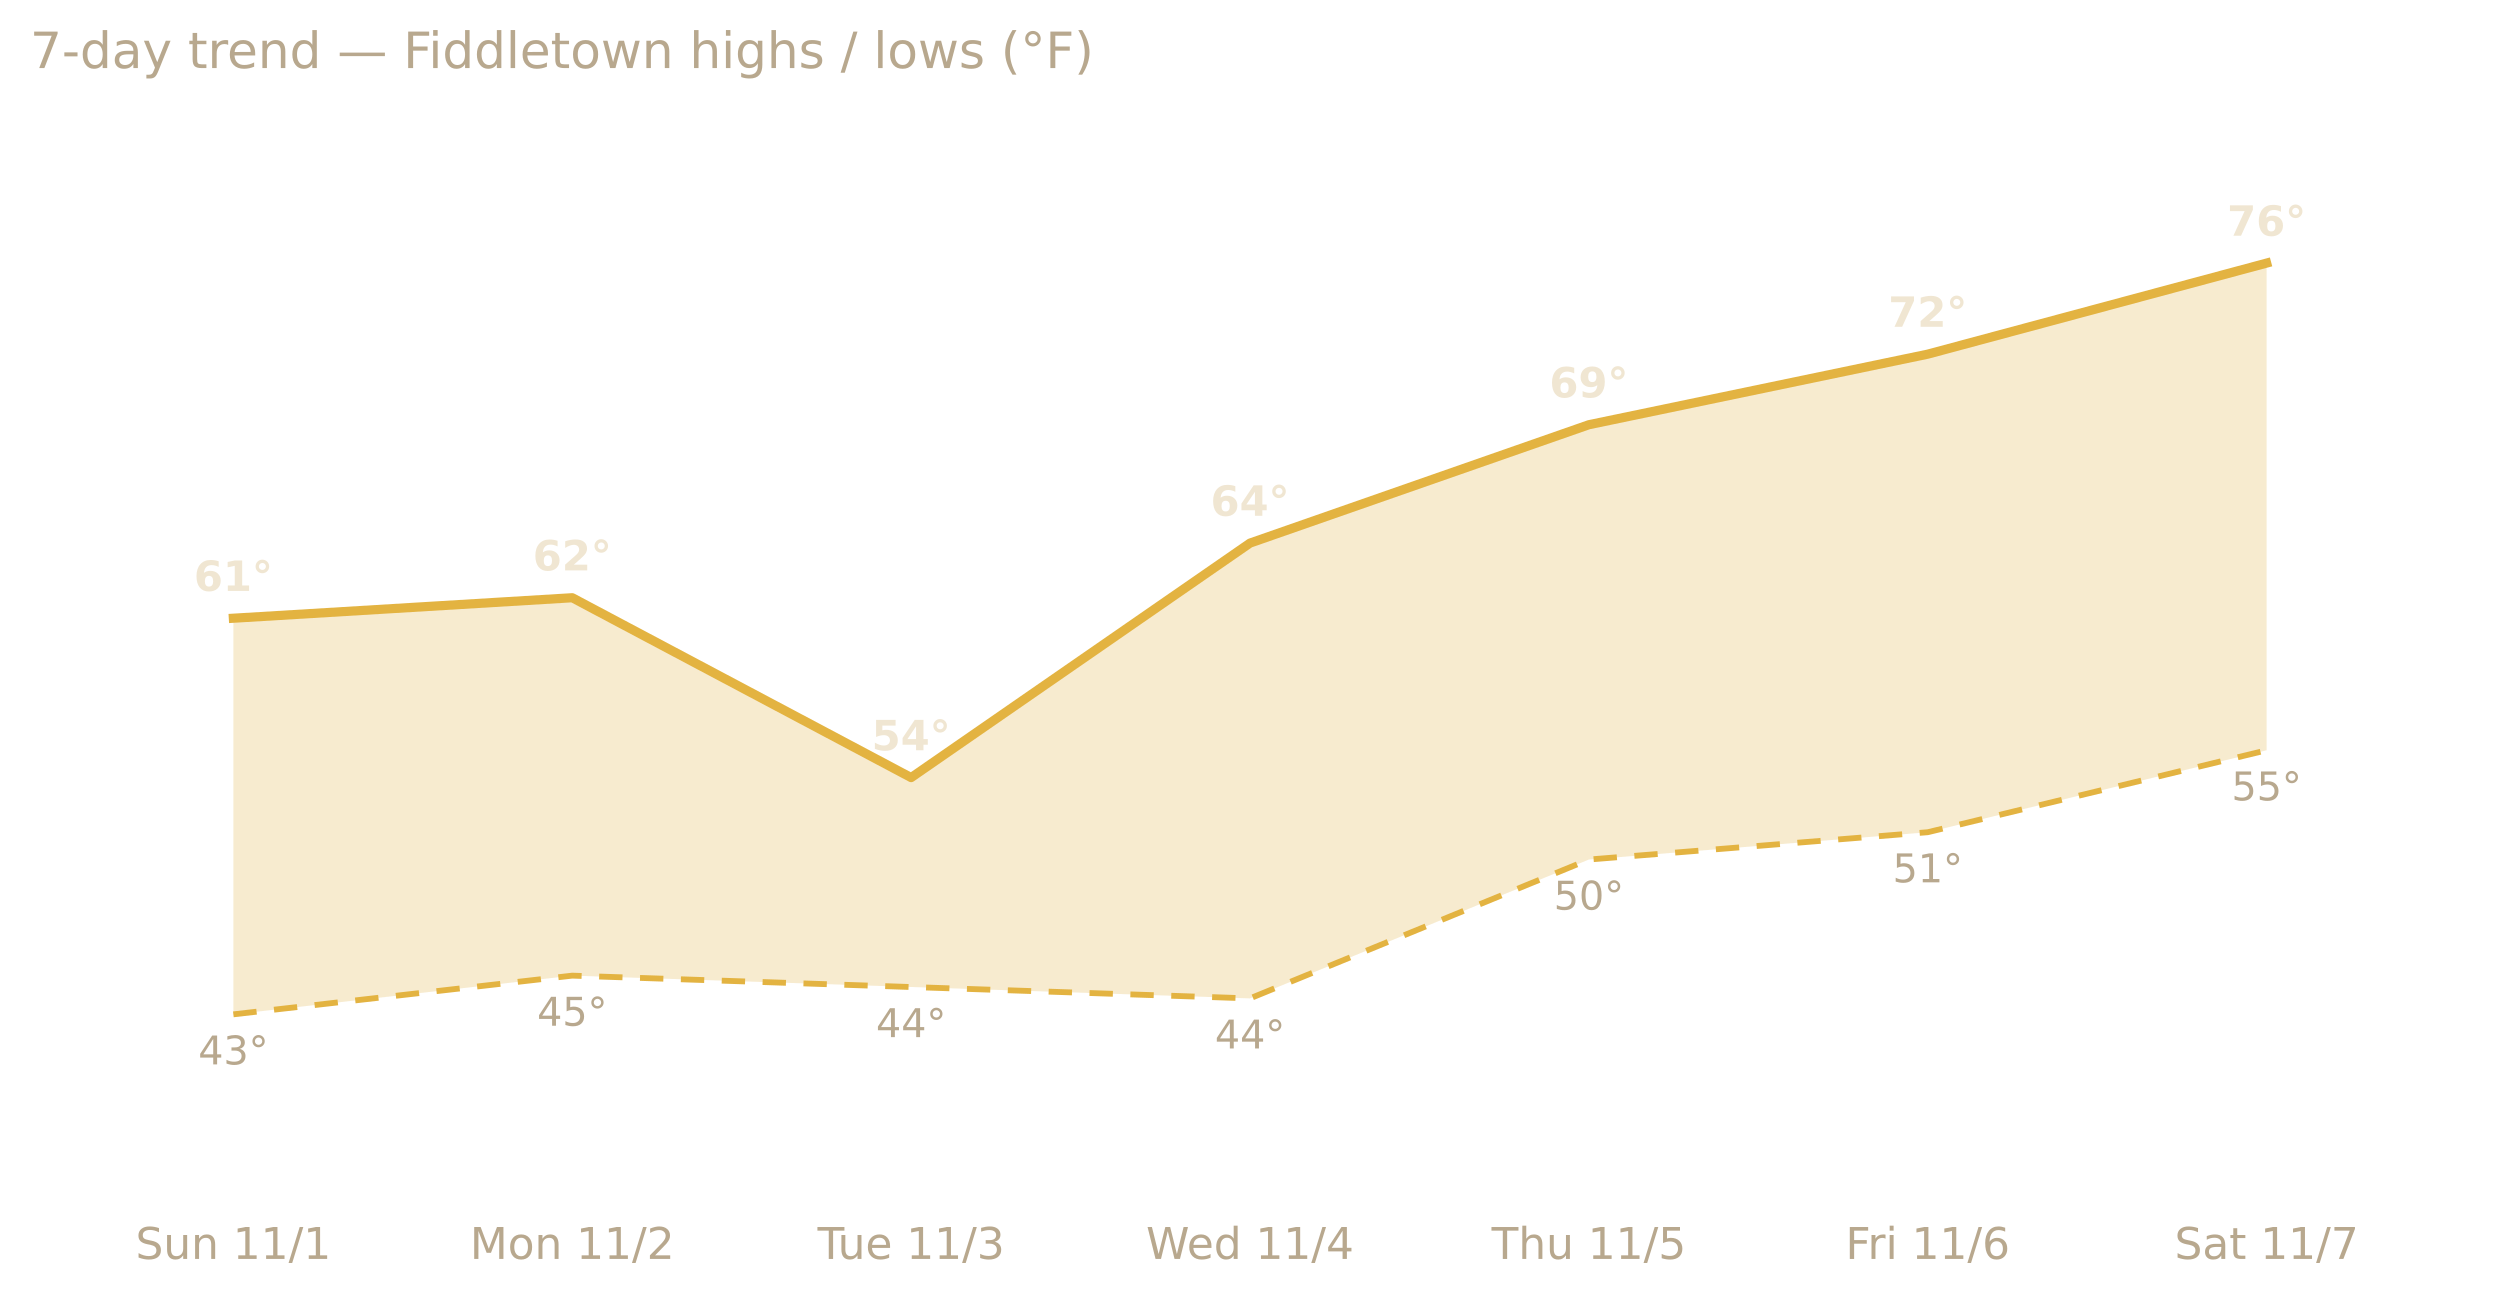
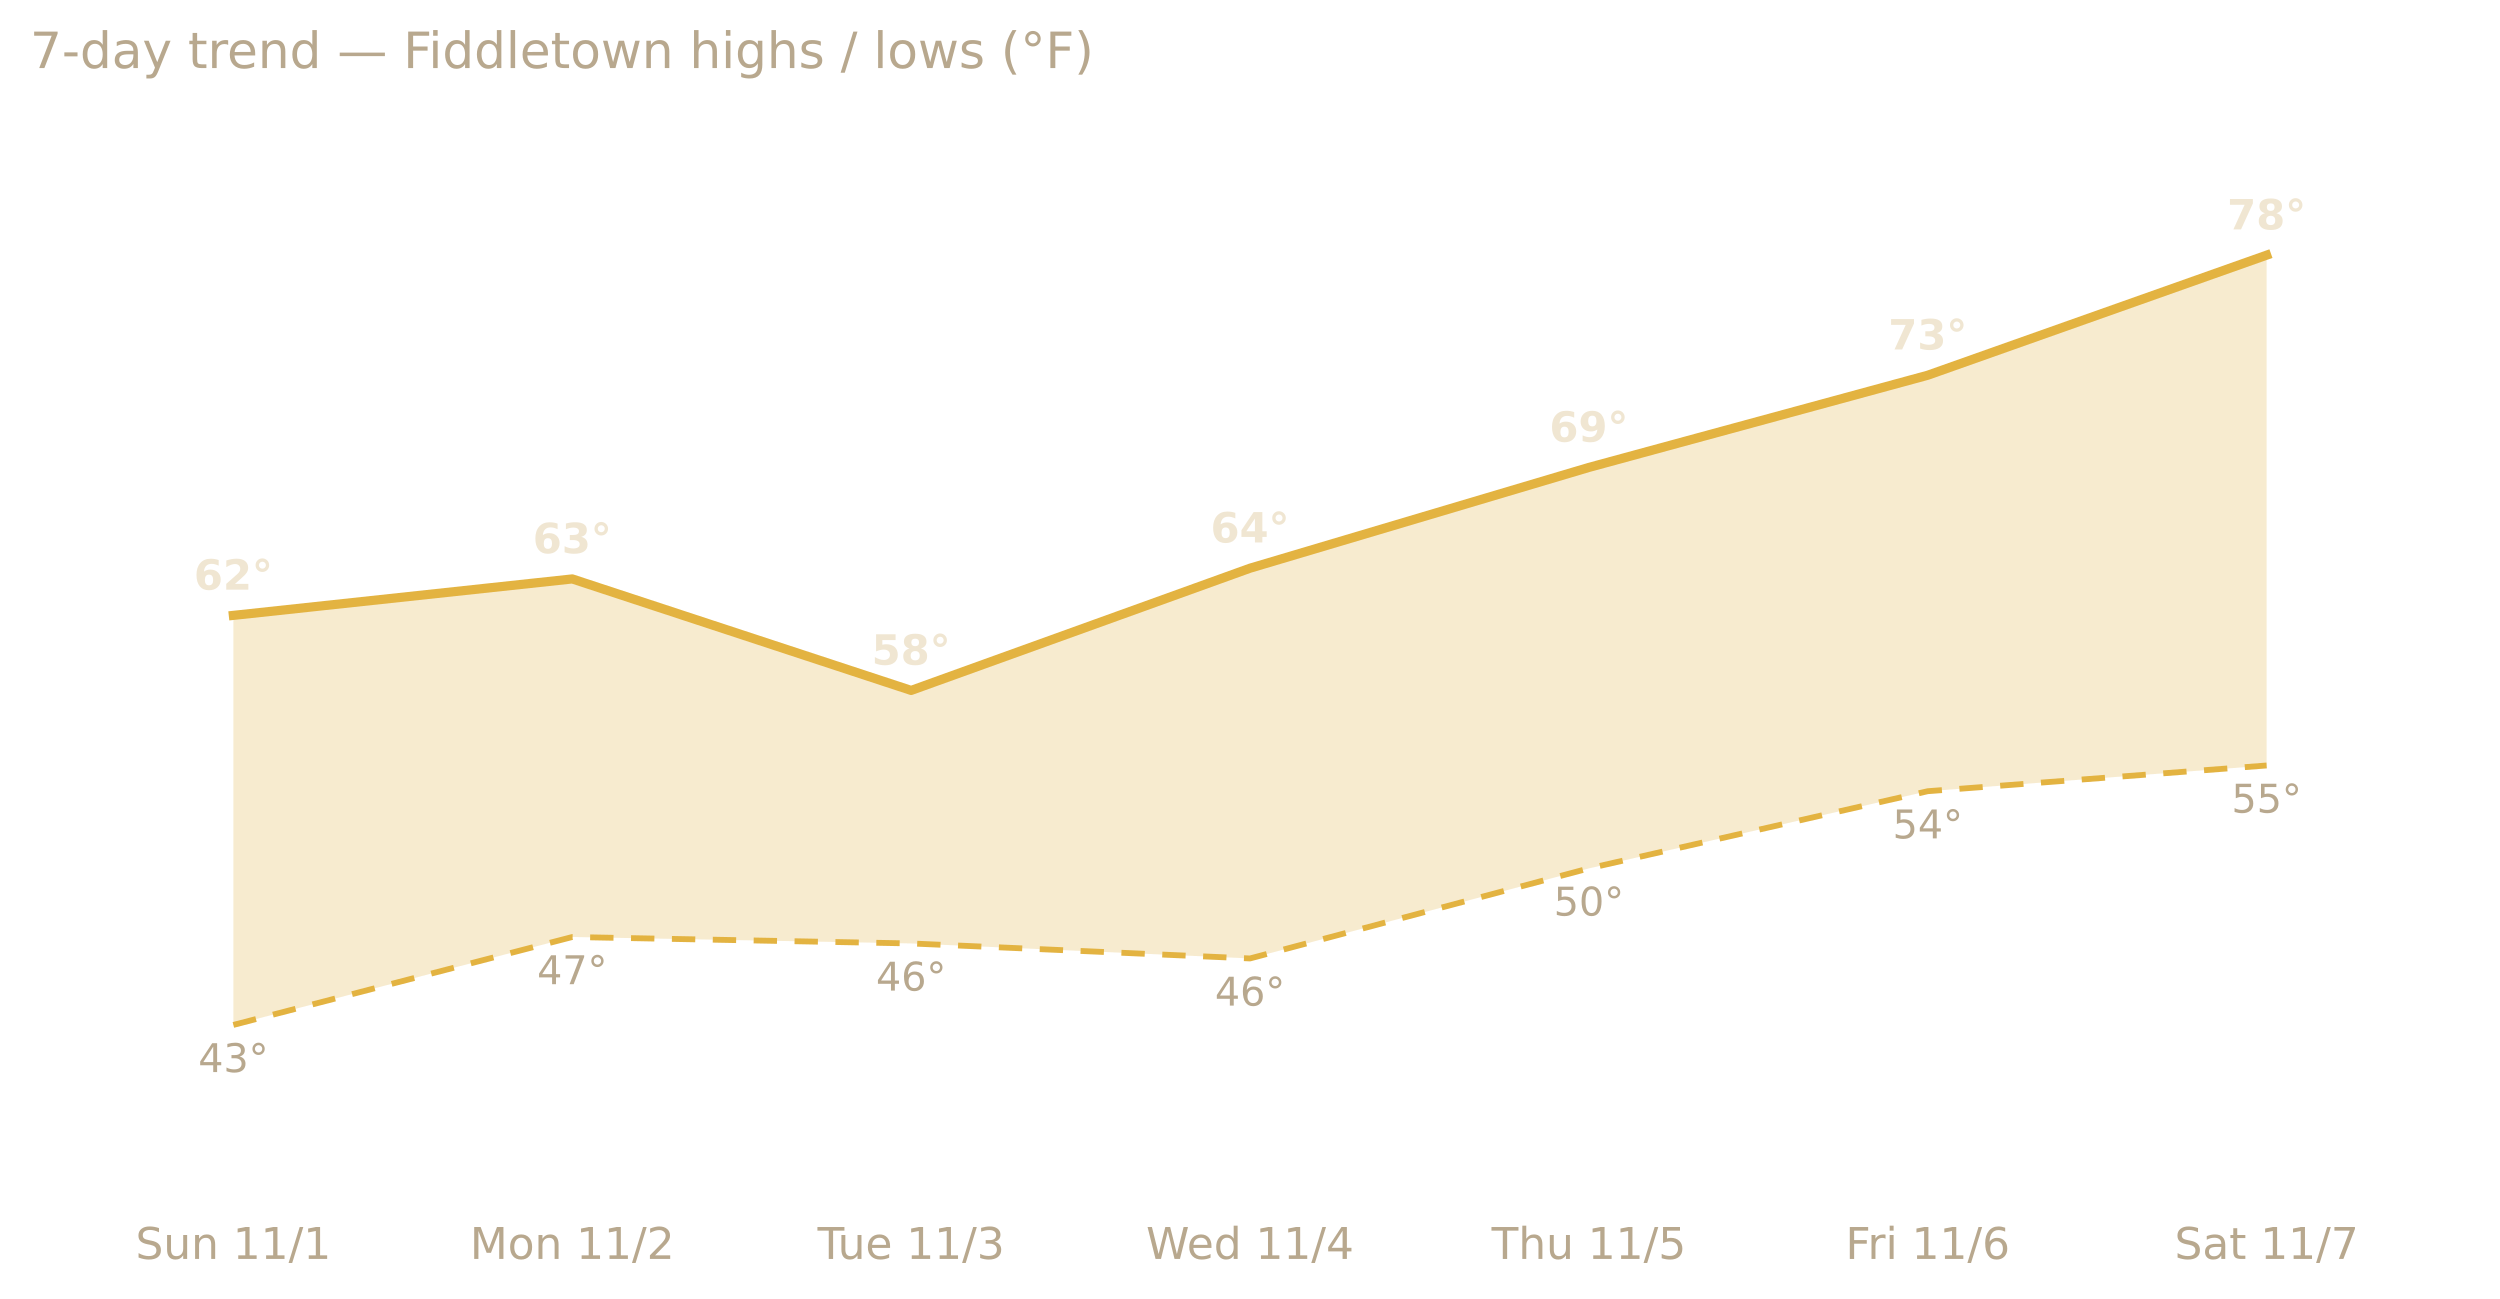
<svg xmlns="http://www.w3.org/2000/svg" xmlns:xlink="http://www.w3.org/1999/xlink" width="599.2pt" height="311.13pt" viewBox="0 0 599.2 311.13" version="1.1">
  <defs>
    <style type="text/css">*{stroke-linejoin: round; stroke-linecap: butt}</style>
  </defs>
  <g id="figure_1">
    <g id="patch_1">
      <path d="M 0 311.13  L 599.2 311.13  L 599.2 0  L 0 0  L 0 311.13  z " style="fill: none; opacity: 0" />
    </g>
    <g id="axes_1">
      <g id="patch_2">
        <path d="M 7.2 286.768  L 592 286.768  L 592 30.318  L 7.2 30.318  L 7.2 286.768  z " style="fill: none" />
      </g>
      <g id="matplotlib.axis_1">
        <g id="xtick_1">
          <g id="text_1">
            <g style="fill: #b8a88e" transform="translate(32.48798 301.7465) scale(0.105 -0.105)">
              <defs>
                <path id="DejaVuSans-53" d="M 3425 4513  L 3425 3897  Q 3066 4069 2747 4153  Q 2428 4238 2131 4238  Q 1616 4238 1336 4038  Q 1056 3838 1056 3469  Q 1056 3159 1242 3001  Q 1428 2844 1947 2747  L 2328 2669  Q 3034 2534 3370 2195  Q 3706 1856 3706 1288  Q 3706 609 3251 259  Q 2797 -91 1919 -91  Q 1588 -91 1214 -16  Q 841 59 441 206  L 441 856  Q 825 641 1194 531  Q 1563 422 1919 422  Q 2459 422 2753 634  Q 3047 847 3047 1241  Q 3047 1584 2836 1778  Q 2625 1972 2144 2069  L 1759 2144  Q 1053 2284 737 2584  Q 422 2884 422 3419  Q 422 4038 858 4394  Q 1294 4750 2059 4750  Q 2388 4750 2728 4690  Q 3069 4631 3425 4513  z " transform="scale(0.015625)" />
                <path id="DejaVuSans-75" d="M 544 1381  L 544 3500  L 1119 3500  L 1119 1403  Q 1119 906 1312 657  Q 1506 409 1894 409  Q 2359 409 2629 706  Q 2900 1003 2900 1516  L 2900 3500  L 3475 3500  L 3475 0  L 2900 0  L 2900 538  Q 2691 219 2414 64  Q 2138 -91 1772 -91  Q 1169 -91 856 284  Q 544 659 544 1381  z M 1991 3584  L 1991 3584  z " transform="scale(0.015625)" />
                <path id="DejaVuSans-6e" d="M 3513 2113  L 3513 0  L 2938 0  L 2938 2094  Q 2938 2591 2744 2837  Q 2550 3084 2163 3084  Q 1697 3084 1428 2787  Q 1159 2491 1159 1978  L 1159 0  L 581 0  L 581 3500  L 1159 3500  L 1159 2956  Q 1366 3272 1645 3428  Q 1925 3584 2291 3584  Q 2894 3584 3203 3211  Q 3513 2838 3513 2113  z " transform="scale(0.015625)" />
                <path id="DejaVuSans-20" transform="scale(0.015625)" />
                <path id="DejaVuSans-31" d="M 794 531  L 1825 531  L 1825 4091  L 703 3866  L 703 4441  L 1819 4666  L 2450 4666  L 2450 531  L 3481 531  L 3481 0  L 794 0  L 794 531  z " transform="scale(0.015625)" />
                <path id="DejaVuSans-2f" d="M 1625 4666  L 2156 4666  L 531 -594  L 0 -594  L 1625 4666  z " transform="scale(0.015625)" />
              </defs>
              <use xlink:href="#DejaVuSans-53" />
              <use xlink:href="#DejaVuSans-75" x="63.477" />
              <use xlink:href="#DejaVuSans-6e" x="126.855" />
              <use xlink:href="#DejaVuSans-20" x="190.234" />
              <use xlink:href="#DejaVuSans-31" x="222.021" />
              <use xlink:href="#DejaVuSans-31" x="285.645" />
              <use xlink:href="#DejaVuSans-2f" x="349.268" />
              <use xlink:href="#DejaVuSans-31" x="382.959" />
            </g>
          </g>
        </g>
        <g id="xtick_2">
          <g id="text_2">
            <g style="fill: #b8a88e" transform="translate(112.6282 301.7465) scale(0.105 -0.105)">
              <defs>
                <path id="DejaVuSans-4d" d="M 628 4666  L 1569 4666  L 2759 1491  L 3956 4666  L 4897 4666  L 4897 0  L 4281 0  L 4281 4097  L 3078 897  L 2444 897  L 1241 4097  L 1241 0  L 628 0  L 628 4666  z " transform="scale(0.015625)" />
                <path id="DejaVuSans-6f" d="M 1959 3097  Q 1497 3097 1228 2736  Q 959 2375 959 1747  Q 959 1119 1226 758  Q 1494 397 1959 397  Q 2419 397 2687 759  Q 2956 1122 2956 1747  Q 2956 2369 2687 2733  Q 2419 3097 1959 3097  z M 1959 3584  Q 2709 3584 3137 3096  Q 3566 2609 3566 1747  Q 3566 888 3137 398  Q 2709 -91 1959 -91  Q 1206 -91 779 398  Q 353 888 353 1747  Q 353 2609 779 3096  Q 1206 3584 1959 3584  z " transform="scale(0.015625)" />
                <path id="DejaVuSans-32" d="M 1228 531  L 3431 531  L 3431 0  L 469 0  L 469 531  Q 828 903 1448 1529  Q 2069 2156 2228 2338  Q 2531 2678 2651 2914  Q 2772 3150 2772 3378  Q 2772 3750 2511 3984  Q 2250 4219 1831 4219  Q 1534 4219 1204 4116  Q 875 4013 500 3803  L 500 4441  Q 881 4594 1212 4672  Q 1544 4750 1819 4750  Q 2544 4750 2975 4387  Q 3406 4025 3406 3419  Q 3406 3131 3298 2873  Q 3191 2616 2906 2266  Q 2828 2175 2409 1742  Q 1991 1309 1228 531  z " transform="scale(0.015625)" />
              </defs>
              <use xlink:href="#DejaVuSans-4d" />
              <use xlink:href="#DejaVuSans-6f" x="86.279" />
              <use xlink:href="#DejaVuSans-6e" x="147.461" />
              <use xlink:href="#DejaVuSans-20" x="210.84" />
              <use xlink:href="#DejaVuSans-31" x="242.627" />
              <use xlink:href="#DejaVuSans-31" x="306.25" />
              <use xlink:href="#DejaVuSans-2f" x="369.873" />
              <use xlink:href="#DejaVuSans-32" x="403.564" />
            </g>
          </g>
        </g>
        <g id="xtick_3">
          <g id="text_3">
            <g style="fill: #b8a88e" transform="translate(195.9496 301.7465) scale(0.105 -0.105)">
              <defs>
                <path id="DejaVuSans-54" d="M -19 4666  L 3928 4666  L 3928 4134  L 2272 4134  L 2272 0  L 1638 0  L 1638 4134  L -19 4134  L -19 4666  z " transform="scale(0.015625)" />
                <path id="DejaVuSans-65" d="M 3597 1894  L 3597 1613  L 953 1613  Q 991 1019 1311 708  Q 1631 397 2203 397  Q 2534 397 2845 478  Q 3156 559 3463 722  L 3463 178  Q 3153 47 2828 -22  Q 2503 -91 2169 -91  Q 1331 -91 842 396  Q 353 884 353 1716  Q 353 2575 817 3079  Q 1281 3584 2069 3584  Q 2775 3584 3186 3129  Q 3597 2675 3597 1894  z M 3022 2063  Q 3016 2534 2758 2815  Q 2500 3097 2075 3097  Q 1594 3097 1305 2825  Q 1016 2553 972 2059  L 3022 2063  z " transform="scale(0.015625)" />
                <path id="DejaVuSans-33" d="M 2597 2516  Q 3050 2419 3304 2112  Q 3559 1806 3559 1356  Q 3559 666 3084 287  Q 2609 -91 1734 -91  Q 1441 -91 1130 -33  Q 819 25 488 141  L 488 750  Q 750 597 1062 519  Q 1375 441 1716 441  Q 2309 441 2620 675  Q 2931 909 2931 1356  Q 2931 1769 2642 2001  Q 2353 2234 1838 2234  L 1294 2234  L 1294 2753  L 1863 2753  Q 2328 2753 2575 2939  Q 2822 3125 2822 3475  Q 2822 3834 2567 4026  Q 2313 4219 1838 4219  Q 1578 4219 1281 4162  Q 984 4106 628 3988  L 628 4550  Q 988 4650 1302 4700  Q 1616 4750 1894 4750  Q 2613 4750 3031 4423  Q 3450 4097 3450 3541  Q 3450 3153 3228 2886  Q 3006 2619 2597 2516  z " transform="scale(0.015625)" />
              </defs>
              <use xlink:href="#DejaVuSans-54" />
              <use xlink:href="#DejaVuSans-75" x="45.959" />
              <use xlink:href="#DejaVuSans-65" x="109.338" />
              <use xlink:href="#DejaVuSans-20" x="170.861" />
              <use xlink:href="#DejaVuSans-31" x="202.648" />
              <use xlink:href="#DejaVuSans-31" x="266.271" />
              <use xlink:href="#DejaVuSans-2f" x="329.895" />
              <use xlink:href="#DejaVuSans-33" x="363.586" />
            </g>
          </g>
        </g>
        <g id="xtick_4">
          <g id="text_4">
            <g style="fill: #b8a88e" transform="translate(274.6961 301.7465) scale(0.105 -0.105)">
              <defs>
                <path id="DejaVuSans-57" d="M 213 4666  L 850 4666  L 1831 722  L 2809 4666  L 3519 4666  L 4500 722  L 5478 4666  L 6119 4666  L 4947 0  L 4153 0  L 3169 4050  L 2175 0  L 1381 0  L 213 4666  z " transform="scale(0.015625)" />
                <path id="DejaVuSans-64" d="M 2906 2969  L 2906 4863  L 3481 4863  L 3481 0  L 2906 0  L 2906 525  Q 2725 213 2448 61  Q 2172 -91 1784 -91  Q 1150 -91 751 415  Q 353 922 353 1747  Q 353 2572 751 3078  Q 1150 3584 1784 3584  Q 2172 3584 2448 3432  Q 2725 3281 2906 2969  z M 947 1747  Q 947 1113 1208 752  Q 1469 391 1925 391  Q 2381 391 2643 752  Q 2906 1113 2906 1747  Q 2906 2381 2643 2742  Q 2381 3103 1925 3103  Q 1469 3103 1208 2742  Q 947 2381 947 1747  z " transform="scale(0.015625)" />
                <path id="DejaVuSans-34" d="M 2419 4116  L 825 1625  L 2419 1625  L 2419 4116  z M 2253 4666  L 3047 4666  L 3047 1625  L 3713 1625  L 3713 1100  L 3047 1100  L 3047 0  L 2419 0  L 2419 1100  L 313 1100  L 313 1709  L 2253 4666  z " transform="scale(0.015625)" />
              </defs>
              <use xlink:href="#DejaVuSans-57" />
              <use xlink:href="#DejaVuSans-65" x="93.002" />
              <use xlink:href="#DejaVuSans-64" x="154.525" />
              <use xlink:href="#DejaVuSans-20" x="218.002" />
              <use xlink:href="#DejaVuSans-31" x="249.789" />
              <use xlink:href="#DejaVuSans-31" x="313.412" />
              <use xlink:href="#DejaVuSans-2f" x="377.035" />
              <use xlink:href="#DejaVuSans-34" x="410.727" />
            </g>
          </g>
        </g>
        <g id="xtick_5">
          <g id="text_5">
            <g style="fill: #b8a88e" transform="translate(357.5032 301.7465) scale(0.105 -0.105)">
              <defs>
                <path id="DejaVuSans-68" d="M 3513 2113  L 3513 0  L 2938 0  L 2938 2094  Q 2938 2591 2744 2837  Q 2550 3084 2163 3084  Q 1697 3084 1428 2787  Q 1159 2491 1159 1978  L 1159 0  L 581 0  L 581 4863  L 1159 4863  L 1159 2956  Q 1366 3272 1645 3428  Q 1925 3584 2291 3584  Q 2894 3584 3203 3211  Q 3513 2838 3513 2113  z " transform="scale(0.015625)" />
                <path id="DejaVuSans-35" d="M 691 4666  L 3169 4666  L 3169 4134  L 1269 4134  L 1269 2991  Q 1406 3038 1543 3061  Q 1681 3084 1819 3084  Q 2600 3084 3056 2656  Q 3513 2228 3513 1497  Q 3513 744 3044 326  Q 2575 -91 1722 -91  Q 1428 -91 1123 -41  Q 819 9 494 109  L 494 744  Q 775 591 1075 516  Q 1375 441 1709 441  Q 2250 441 2565 725  Q 2881 1009 2881 1497  Q 2881 1984 2565 2268  Q 2250 2553 1709 2553  Q 1456 2553 1204 2497  Q 953 2441 691 2322  L 691 4666  z " transform="scale(0.015625)" />
              </defs>
              <use xlink:href="#DejaVuSans-54" />
              <use xlink:href="#DejaVuSans-68" x="61.084" />
              <use xlink:href="#DejaVuSans-75" x="124.463" />
              <use xlink:href="#DejaVuSans-20" x="187.842" />
              <use xlink:href="#DejaVuSans-31" x="219.629" />
              <use xlink:href="#DejaVuSans-31" x="283.252" />
              <use xlink:href="#DejaVuSans-2f" x="346.875" />
              <use xlink:href="#DejaVuSans-35" x="380.566" />
            </g>
          </g>
        </g>
        <g id="xtick_6">
          <g id="text_6">
            <g style="fill: #b8a88e" transform="translate(442.3307 301.7465) scale(0.105 -0.105)">
              <defs>
                <path id="DejaVuSans-46" d="M 628 4666  L 3309 4666  L 3309 4134  L 1259 4134  L 1259 2759  L 3109 2759  L 3109 2228  L 1259 2228  L 1259 0  L 628 0  L 628 4666  z " transform="scale(0.015625)" />
                <path id="DejaVuSans-72" d="M 2631 2963  Q 2534 3019 2420 3045  Q 2306 3072 2169 3072  Q 1681 3072 1420 2755  Q 1159 2438 1159 1844  L 1159 0  L 581 0  L 581 3500  L 1159 3500  L 1159 2956  Q 1341 3275 1631 3429  Q 1922 3584 2338 3584  Q 2397 3584 2469 3576  Q 2541 3569 2628 3553  L 2631 2963  z " transform="scale(0.015625)" />
                <path id="DejaVuSans-69" d="M 603 3500  L 1178 3500  L 1178 0  L 603 0  L 603 3500  z M 603 4863  L 1178 4863  L 1178 4134  L 603 4134  L 603 4863  z " transform="scale(0.015625)" />
                <path id="DejaVuSans-36" d="M 2113 2584  Q 1688 2584 1439 2293  Q 1191 2003 1191 1497  Q 1191 994 1439 701  Q 1688 409 2113 409  Q 2538 409 2786 701  Q 3034 994 3034 1497  Q 3034 2003 2786 2293  Q 2538 2584 2113 2584  z M 3366 4563  L 3366 3988  Q 3128 4100 2886 4159  Q 2644 4219 2406 4219  Q 1781 4219 1451 3797  Q 1122 3375 1075 2522  Q 1259 2794 1537 2939  Q 1816 3084 2150 3084  Q 2853 3084 3261 2657  Q 3669 2231 3669 1497  Q 3669 778 3244 343  Q 2819 -91 2113 -91  Q 1303 -91 875 529  Q 447 1150 447 2328  Q 447 3434 972 4092  Q 1497 4750 2381 4750  Q 2619 4750 2861 4703  Q 3103 4656 3366 4563  z " transform="scale(0.015625)" />
              </defs>
              <use xlink:href="#DejaVuSans-46" />
              <use xlink:href="#DejaVuSans-72" x="50.27" />
              <use xlink:href="#DejaVuSans-69" x="91.383" />
              <use xlink:href="#DejaVuSans-20" x="119.166" />
              <use xlink:href="#DejaVuSans-31" x="150.953" />
              <use xlink:href="#DejaVuSans-31" x="214.576" />
              <use xlink:href="#DejaVuSans-2f" x="278.199" />
              <use xlink:href="#DejaVuSans-36" x="311.891" />
            </g>
          </g>
        </g>
        <g id="xtick_7">
          <g id="text_7">
            <g style="fill: #b8a88e" transform="translate(521.2003 301.7465) scale(0.105 -0.105)">
              <defs>
                <path id="DejaVuSans-61" d="M 2194 1759  Q 1497 1759 1228 1600  Q 959 1441 959 1056  Q 959 750 1161 570  Q 1363 391 1709 391  Q 2188 391 2477 730  Q 2766 1069 2766 1631  L 2766 1759  L 2194 1759  z M 3341 1997  L 3341 0  L 2766 0  L 2766 531  Q 2569 213 2275 61  Q 1981 -91 1556 -91  Q 1019 -91 701 211  Q 384 513 384 1019  Q 384 1609 779 1909  Q 1175 2209 1959 2209  L 2766 2209  L 2766 2266  Q 2766 2663 2505 2880  Q 2244 3097 1772 3097  Q 1472 3097 1187 3025  Q 903 2953 641 2809  L 641 3341  Q 956 3463 1253 3523  Q 1550 3584 1831 3584  Q 2591 3584 2966 3190  Q 3341 2797 3341 1997  z " transform="scale(0.015625)" />
                <path id="DejaVuSans-74" d="M 1172 4494  L 1172 3500  L 2356 3500  L 2356 3053  L 1172 3053  L 1172 1153  Q 1172 725 1289 603  Q 1406 481 1766 481  L 2356 481  L 2356 0  L 1766 0  Q 1100 0 847 248  Q 594 497 594 1153  L 594 3053  L 172 3053  L 172 3500  L 594 3500  L 594 4494  L 1172 4494  z " transform="scale(0.015625)" />
                <path id="DejaVuSans-37" d="M 525 4666  L 3525 4666  L 3525 4397  L 1831 0  L 1172 0  L 2766 4134  L 525 4134  L 525 4666  z " transform="scale(0.015625)" />
              </defs>
              <use xlink:href="#DejaVuSans-53" />
              <use xlink:href="#DejaVuSans-61" x="63.477" />
              <use xlink:href="#DejaVuSans-74" x="124.756" />
              <use xlink:href="#DejaVuSans-20" x="163.965" />
              <use xlink:href="#DejaVuSans-31" x="195.752" />
              <use xlink:href="#DejaVuSans-31" x="259.375" />
              <use xlink:href="#DejaVuSans-2f" x="322.998" />
              <use xlink:href="#DejaVuSans-37" x="356.689" />
            </g>
          </g>
        </g>
      </g>
      <g id="matplotlib.axis_2" />
      <g id="PolyCollection_1">
-         <path d="M 55.933 148.176  L 55.933 243.117  L 137.156 233.841  L 218.378 236.569  L 299.6 239.298  L 380.822 206.014  L 462.044 199.466  L 543.267 179.823  L 543.267 63.056  L 543.267 63.056  L 462.044 84.882  L 380.822 101.797  L 299.6 130.17  L 218.378 186.371  L 137.156 143.265  L 55.933 148.176  z " clip-path="url(#p2431e97e7a)" style="fill: #e3b341; fill-opacity: 0.25" />
+         <path d="M 55.933 147.494  L 55.933 245.654  L 137.156 224.583  L 218.378 226.125  L 299.6 229.722  L 380.822 208.137  L 462.044 189.636  L 543.267 183.469  L 543.267 61.154  L 543.267 61.154  L 462.044 89.934  L 380.822 112.033  L 299.6 136.187  L 218.378 165.481  L 137.156 138.757  L 55.933 147.494  z " clip-path="url(#p7e1e7407c2)" style="fill: #e3b341; fill-opacity: 0.25" />
      </g>
      <g id="line2d_1">
-         <path d="M 55.933 148.176  L 137.156 143.265  L 218.378 186.371  L 299.6 130.17  L 380.822 101.797  L 462.044 84.882  L 543.267 63.056  " clip-path="url(#p2431e97e7a)" style="fill: none; stroke: #e3b341; stroke-width: 2.2; stroke-linecap: square" />
+         <path d="M 55.933 147.494  L 137.156 138.757  L 218.378 165.481  L 299.6 136.187  L 380.822 112.033  L 462.044 89.934  L 543.267 61.154  " clip-path="url(#p7e1e7407c2)" style="fill: none; stroke: #e3b341; stroke-width: 2.2; stroke-linecap: square" />
      </g>
      <g id="line2d_2">
-         <path d="M 55.933 243.117  L 137.156 233.841  L 218.378 236.569  L 299.6 239.298  L 380.822 206.014  L 462.044 199.466  L 543.267 179.823  " clip-path="url(#p2431e97e7a)" style="fill: none; stroke-dasharray: 5.6,4.2; stroke-dashoffset: 0; stroke: #e3b341; stroke-width: 1.4" />
+         <path d="M 55.933 245.654  L 137.156 224.583  L 218.378 226.125  L 299.6 229.722  L 380.822 208.137  L 462.044 189.636  L 543.267 183.469  " clip-path="url(#p7e1e7407c2)" style="fill: none; stroke-dasharray: 5.6,4.2; stroke-dashoffset: 0; stroke: #e3b341; stroke-width: 1.4" />
      </g>
      <g id="text_8">
-         <g style="fill: #f0e6d2" transform="translate(46.47552 141.6283) scale(0.1 -0.1)">
+         <g style="fill: #f0e6d2" transform="translate(46.47552 141.3265) scale(0.1 -0.1)">
          <defs>
            <path id="DejaVuSans-Bold-36" d="M 2316 2303  Q 2000 2303 1842 2098  Q 1684 1894 1684 1484  Q 1684 1075 1842 870  Q 2000 666 2316 666  Q 2634 666 2792 870  Q 2950 1075 2950 1484  Q 2950 1894 2792 2098  Q 2634 2303 2316 2303  z M 3803 4544  L 3803 3681  Q 3506 3822 3243 3889  Q 2981 3956 2731 3956  Q 2194 3956 1894 3657  Q 1594 3359 1544 2772  Q 1750 2925 1990 3001  Q 2231 3078 2516 3078  Q 3231 3078 3670 2659  Q 4109 2241 4109 1563  Q 4109 813 3618 361  Q 3128 -91 2303 -91  Q 1394 -91 895 523  Q 397 1138 397 2266  Q 397 3422 980 4083  Q 1563 4744 2578 4744  Q 2900 4744 3203 4694  Q 3506 4644 3803 4544  z " transform="scale(0.015625)" />
-             <path id="DejaVuSans-Bold-31" d="M 750 831  L 1813 831  L 1813 3847  L 722 3622  L 722 4441  L 1806 4666  L 2950 4666  L 2950 831  L 4013 831  L 4013 0  L 750 0  L 750 831  z " transform="scale(0.015625)" />
+             <path id="DejaVuSans-Bold-32" d="M 1844 884  L 3897 884  L 3897 0  L 506 0  L 506 884  L 2209 2388  Q 2438 2594 2547 2791  Q 2656 2988 2656 3200  Q 2656 3528 2436 3728  Q 2216 3928 1850 3928  Q 1569 3928 1234 3808  Q 900 3688 519 3450  L 519 4475  Q 925 4609 1322 4679  Q 1719 4750 2100 4750  Q 2938 4750 3402 4381  Q 3866 4013 3866 3353  Q 3866 2972 3669 2642  Q 3472 2313 2841 1759  L 1844 884  z " transform="scale(0.015625)" />
            <path id="DejaVuSans-Bold-b0" d="M 1600 4288  Q 1375 4288 1219 4131  Q 1063 3975 1063 3750  Q 1063 3525 1217 3372  Q 1372 3219 1600 3219  Q 1825 3219 1981 3373  Q 2138 3528 2138 3750  Q 2138 3975 1980 4131  Q 1822 4288 1600 4288  z M 1600 4794  Q 1806 4794 1997 4714  Q 2188 4634 2338 4488  Q 2484 4338 2561 4150  Q 2638 3963 2638 3750  Q 2638 3541 2561 3352  Q 2484 3163 2344 3022  Q 2194 2872 2000 2792  Q 1806 2713 1594 2713  Q 1153 2713 854 3011  Q 556 3309 556 3750  Q 556 4191 857 4492  Q 1159 4794 1600 4794  z " transform="scale(0.015625)" />
          </defs>
          <use xlink:href="#DejaVuSans-Bold-36" />
-           <use xlink:href="#DejaVuSans-Bold-31" x="69.58" />
+           <use xlink:href="#DejaVuSans-Bold-32" x="69.58" />
          <use xlink:href="#DejaVuSans-Bold-b0" x="139.16" />
        </g>
      </g>
      <g id="text_9">
-         <g style="fill: #b8a88e" transform="translate(47.51396 255.1211) scale(0.095 -0.095)">
+         <g style="fill: #b8a88e" transform="translate(47.51396 256.9603) scale(0.095 -0.095)">
          <defs>
            <path id="DejaVuSans-b0" d="M 1600 4347  Q 1350 4347 1178 4173  Q 1006 4000 1006 3750  Q 1006 3503 1178 3333  Q 1350 3163 1600 3163  Q 1850 3163 2022 3333  Q 2194 3503 2194 3750  Q 2194 3997 2020 4172  Q 1847 4347 1600 4347  z M 1600 4750  Q 1800 4750 1984 4673  Q 2169 4597 2303 4453  Q 2447 4313 2519 4134  Q 2591 3956 2591 3750  Q 2591 3338 2302 3052  Q 2013 2766 1594 2766  Q 1172 2766 890 3047  Q 609 3328 609 3750  Q 609 4169 896 4459  Q 1184 4750 1600 4750  z " transform="scale(0.015625)" />
          </defs>
          <use xlink:href="#DejaVuSans-34" />
          <use xlink:href="#DejaVuSans-33" x="63.623" />
          <use xlink:href="#DejaVuSans-b0" x="127.246" />
        </g>
      </g>
      <g id="text_10">
-         <g style="fill: #f0e6d2" transform="translate(127.6977 136.7176) scale(0.1 -0.1)">
-           <defs>
-             <path id="DejaVuSans-Bold-32" d="M 1844 884  L 3897 884  L 3897 0  L 506 0  L 506 884  L 2209 2388  Q 2438 2594 2547 2791  Q 2656 2988 2656 3200  Q 2656 3528 2436 3728  Q 2216 3928 1850 3928  Q 1569 3928 1234 3808  Q 900 3688 519 3450  L 519 4475  Q 925 4609 1322 4679  Q 1719 4750 2100 4750  Q 2938 4750 3402 4381  Q 3866 4013 3866 3353  Q 3866 2972 3669 2642  Q 3472 2313 2841 1759  L 1844 884  z " transform="scale(0.015625)" />
+         <g style="fill: #f0e6d2" transform="translate(127.6977 132.5898) scale(0.1 -0.1)">
+           <defs>
+             <path id="DejaVuSans-Bold-33" d="M 2981 2516  Q 3453 2394 3698 2092  Q 3944 1791 3944 1325  Q 3944 631 3412 270  Q 2881 -91 1863 -91  Q 1503 -91 1142 -33  Q 781 25 428 141  L 428 1069  Q 766 900 1098 814  Q 1431 728 1753 728  Q 2231 728 2486 893  Q 2741 1059 2741 1369  Q 2741 1688 2480 1852  Q 2219 2016 1709 2016  L 1228 2016  L 1228 2791  L 1734 2791  Q 2188 2791 2409 2933  Q 2631 3075 2631 3366  Q 2631 3634 2415 3781  Q 2200 3928 1806 3928  Q 1516 3928 1219 3862  Q 922 3797 628 3669  L 628 4550  Q 984 4650 1334 4700  Q 1684 4750 2022 4750  Q 2931 4750 3382 4451  Q 3834 4153 3834 3553  Q 3834 3144 3618 2883  Q 3403 2622 2981 2516  z " transform="scale(0.015625)" />
          </defs>
          <use xlink:href="#DejaVuSans-Bold-36" />
-           <use xlink:href="#DejaVuSans-Bold-32" x="69.58" />
+           <use xlink:href="#DejaVuSans-Bold-33" x="69.58" />
          <use xlink:href="#DejaVuSans-Bold-b0" x="139.16" />
        </g>
      </g>
      <g id="text_11">
-         <g style="fill: #b8a88e" transform="translate(128.7362 245.8453) scale(0.095 -0.095)">
+         <g style="fill: #b8a88e" transform="translate(128.7362 235.8893) scale(0.095 -0.095)">
          <use xlink:href="#DejaVuSans-34" />
-           <use xlink:href="#DejaVuSans-35" x="63.623" />
+           <use xlink:href="#DejaVuSans-37" x="63.623" />
          <use xlink:href="#DejaVuSans-b0" x="127.246" />
        </g>
      </g>
      <g id="text_12">
-         <g style="fill: #f0e6d2" transform="translate(208.92 179.823) scale(0.1 -0.1)">
+         <g style="fill: #f0e6d2" transform="translate(208.92 159.314) scale(0.1 -0.1)">
          <defs>
            <path id="DejaVuSans-Bold-35" d="M 678 4666  L 3669 4666  L 3669 3781  L 1638 3781  L 1638 3059  Q 1775 3097 1914 3117  Q 2053 3138 2203 3138  Q 3056 3138 3531 2711  Q 4006 2284 4006 1522  Q 4006 766 3489 337  Q 2972 -91 2053 -91  Q 1656 -91 1267 -14  Q 878 63 494 219  L 494 1166  Q 875 947 1217 837  Q 1559 728 1863 728  Q 2300 728 2551 942  Q 2803 1156 2803 1522  Q 2803 1891 2551 2103  Q 2300 2316 1863 2316  Q 1603 2316 1309 2248  Q 1016 2181 678 2041  L 678 4666  z " transform="scale(0.015625)" />
+             <path id="DejaVuSans-Bold-38" d="M 2228 2088  Q 1891 2088 1709 1903  Q 1528 1719 1528 1375  Q 1528 1031 1709 848  Q 1891 666 2228 666  Q 2563 666 2741 848  Q 2919 1031 2919 1375  Q 2919 1722 2741 1905  Q 2563 2088 2228 2088  z M 1350 2484  Q 925 2613 709 2878  Q 494 3144 494 3541  Q 494 4131 934 4440  Q 1375 4750 2228 4750  Q 3075 4750 3515 4442  Q 3956 4134 3956 3541  Q 3956 3144 3739 2878  Q 3522 2613 3097 2484  Q 3572 2353 3814 2058  Q 4056 1763 4056 1313  Q 4056 619 3595 264  Q 3134 -91 2228 -91  Q 1319 -91 855 264  Q 391 619 391 1313  Q 391 1763 633 2058  Q 875 2353 1350 2484  z M 1631 3419  Q 1631 3141 1786 2991  Q 1941 2841 2228 2841  Q 2509 2841 2662 2991  Q 2816 3141 2816 3419  Q 2816 3697 2662 3845  Q 2509 3994 2228 3994  Q 1941 3994 1786 3844  Q 1631 3694 1631 3419  z " transform="scale(0.015625)" />
+           </defs>
+           <use xlink:href="#DejaVuSans-Bold-35" />
+           <use xlink:href="#DejaVuSans-Bold-38" x="69.58" />
+           <use xlink:href="#DejaVuSans-Bold-b0" x="139.16" />
+         </g>
+       </g>
+       <g id="text_13">
+         <g style="fill: #b8a88e" transform="translate(209.9584 237.4311) scale(0.095 -0.095)">
+           <use xlink:href="#DejaVuSans-34" />
+           <use xlink:href="#DejaVuSans-36" x="63.623" />
+           <use xlink:href="#DejaVuSans-b0" x="127.246" />
+         </g>
+       </g>
+       <g id="text_14">
+         <g style="fill: #f0e6d2" transform="translate(290.1422 130.0201) scale(0.1 -0.1)">
+           <defs>
            <path id="DejaVuSans-Bold-34" d="M 2356 3675  L 1038 1722  L 2356 1722  L 2356 3675  z M 2156 4666  L 3494 4666  L 3494 1722  L 4159 1722  L 4159 850  L 3494 850  L 3494 0  L 2356 0  L 2356 850  L 288 850  L 288 1881  L 2156 4666  z " transform="scale(0.015625)" />
          </defs>
-           <use xlink:href="#DejaVuSans-Bold-35" />
-           <use xlink:href="#DejaVuSans-Bold-34" x="69.58" />
-           <use xlink:href="#DejaVuSans-Bold-b0" x="139.16" />
-         </g>
-       </g>
-       <g id="text_13">
-         <g style="fill: #b8a88e" transform="translate(209.9584 248.5734) scale(0.095 -0.095)">
-           <use xlink:href="#DejaVuSans-34" />
-           <use xlink:href="#DejaVuSans-34" x="63.623" />
-           <use xlink:href="#DejaVuSans-b0" x="127.246" />
-         </g>
-       </g>
-       <g id="text_14">
-         <g style="fill: #f0e6d2" transform="translate(290.1422 123.6223) scale(0.1 -0.1)">
          <use xlink:href="#DejaVuSans-Bold-36" />
          <use xlink:href="#DejaVuSans-Bold-34" x="69.58" />
          <use xlink:href="#DejaVuSans-Bold-b0" x="139.16" />
        </g>
      </g>
      <g id="text_15">
-         <g style="fill: #b8a88e" transform="translate(291.1806 251.3016) scale(0.095 -0.095)">
+         <g style="fill: #b8a88e" transform="translate(291.1806 241.0285) scale(0.095 -0.095)">
          <use xlink:href="#DejaVuSans-34" />
-           <use xlink:href="#DejaVuSans-34" x="63.623" />
+           <use xlink:href="#DejaVuSans-36" x="63.623" />
          <use xlink:href="#DejaVuSans-b0" x="127.246" />
        </g>
      </g>
      <g id="text_16">
-         <g style="fill: #f0e6d2" transform="translate(371.3644 95.24908) scale(0.1 -0.1)">
+         <g style="fill: #f0e6d2" transform="translate(371.3644 105.8655) scale(0.1 -0.1)">
          <defs>
            <path id="DejaVuSans-Bold-39" d="M 641 103  L 641 966  Q 928 831 1190 764  Q 1453 697 1709 697  Q 2247 697 2547 995  Q 2847 1294 2900 1881  Q 2688 1725 2447 1647  Q 2206 1569 1925 1569  Q 1209 1569 770 1986  Q 331 2403 331 3084  Q 331 3838 820 4291  Q 1309 4744 2131 4744  Q 3044 4744 3544 4128  Q 4044 3513 4044 2388  Q 4044 1231 3459 570  Q 2875 -91 1856 -91  Q 1528 -91 1228 -42  Q 928 6 641 103  z M 2125 2350  Q 2441 2350 2600 2554  Q 2759 2759 2759 3169  Q 2759 3575 2600 3781  Q 2441 3988 2125 3988  Q 1809 3988 1650 3781  Q 1491 3575 1491 3169  Q 1491 2759 1650 2554  Q 1809 2350 2125 2350  z " transform="scale(0.015625)" />
          </defs>
          <use xlink:href="#DejaVuSans-Bold-36" />
          <use xlink:href="#DejaVuSans-Bold-39" x="69.58" />
          <use xlink:href="#DejaVuSans-Bold-b0" x="139.16" />
        </g>
      </g>
      <g id="text_17">
-         <g style="fill: #b8a88e" transform="translate(372.4028 218.0177) scale(0.095 -0.095)">
+         <g style="fill: #b8a88e" transform="translate(372.4028 219.4436) scale(0.095 -0.095)">
          <defs>
            <path id="DejaVuSans-30" d="M 2034 4250  Q 1547 4250 1301 3770  Q 1056 3291 1056 2328  Q 1056 1369 1301 889  Q 1547 409 2034 409  Q 2525 409 2770 889  Q 3016 1369 3016 2328  Q 3016 3291 2770 3770  Q 2525 4250 2034 4250  z M 2034 4750  Q 2819 4750 3233 4129  Q 3647 3509 3647 2328  Q 3647 1150 3233 529  Q 2819 -91 2034 -91  Q 1250 -91 836 529  Q 422 1150 422 2328  Q 422 3509 836 4129  Q 1250 4750 2034 4750  z " transform="scale(0.015625)" />
          </defs>
          <use xlink:href="#DejaVuSans-35" />
          <use xlink:href="#DejaVuSans-30" x="63.623" />
          <use xlink:href="#DejaVuSans-b0" x="127.246" />
        </g>
      </g>
      <g id="text_18">
-         <g style="fill: #f0e6d2" transform="translate(452.5866 78.33429) scale(0.1 -0.1)">
+         <g style="fill: #f0e6d2" transform="translate(452.5866 83.76662) scale(0.1 -0.1)">
          <defs>
            <path id="DejaVuSans-Bold-37" d="M 428 4666  L 3944 4666  L 3944 3988  L 2125 0  L 953 0  L 2675 3781  L 428 3781  L 428 4666  z " transform="scale(0.015625)" />
          </defs>
          <use xlink:href="#DejaVuSans-Bold-37" />
-           <use xlink:href="#DejaVuSans-Bold-32" x="69.58" />
+           <use xlink:href="#DejaVuSans-Bold-33" x="69.58" />
          <use xlink:href="#DejaVuSans-Bold-b0" x="139.16" />
        </g>
      </g>
      <g id="text_19">
-         <g style="fill: #b8a88e" transform="translate(453.6251 211.47) scale(0.095 -0.095)">
+         <g style="fill: #b8a88e" transform="translate(453.6251 200.9422) scale(0.095 -0.095)">
          <use xlink:href="#DejaVuSans-35" />
-           <use xlink:href="#DejaVuSans-31" x="63.623" />
+           <use xlink:href="#DejaVuSans-34" x="63.623" />
          <use xlink:href="#DejaVuSans-b0" x="127.246" />
        </g>
      </g>
      <g id="text_20">
-         <g style="fill: #f0e6d2" transform="translate(533.8089 56.50876) scale(0.1 -0.1)">
+         <g style="fill: #f0e6d2" transform="translate(533.8089 54.98666) scale(0.1 -0.1)">
          <use xlink:href="#DejaVuSans-Bold-37" />
-           <use xlink:href="#DejaVuSans-Bold-36" x="69.58" />
+           <use xlink:href="#DejaVuSans-Bold-38" x="69.58" />
          <use xlink:href="#DejaVuSans-Bold-b0" x="139.16" />
        </g>
      </g>
      <g id="text_21">
-         <g style="fill: #b8a88e" transform="translate(534.8473 191.8271) scale(0.095 -0.095)">
+         <g style="fill: #b8a88e" transform="translate(534.8473 194.775) scale(0.095 -0.095)">
          <use xlink:href="#DejaVuSans-35" />
          <use xlink:href="#DejaVuSans-35" x="63.623" />
          <use xlink:href="#DejaVuSans-b0" x="127.246" />
        </g>
      </g>
      <g id="text_22">
        <g style="fill: #b8a88e" transform="translate(7.2 16.31812) scale(0.12 -0.12)">
          <defs>
            <path id="DejaVuSans-2d" d="M 313 2009  L 1997 2009  L 1997 1497  L 313 1497  L 313 2009  z " transform="scale(0.015625)" />
            <path id="DejaVuSans-79" d="M 2059 -325  Q 1816 -950 1584 -1140  Q 1353 -1331 966 -1331  L 506 -1331  L 506 -850  L 844 -850  Q 1081 -850 1212 -737  Q 1344 -625 1503 -206  L 1606 56  L 191 3500  L 800 3500  L 1894 763  L 2988 3500  L 3597 3500  L 2059 -325  z " transform="scale(0.015625)" />
            <path id="DejaVuSans-2014" d="M 313 1978  L 6088 1978  L 6088 1528  L 313 1528  L 313 1978  z " transform="scale(0.015625)" />
            <path id="DejaVuSans-6c" d="M 603 4863  L 1178 4863  L 1178 0  L 603 0  L 603 4863  z " transform="scale(0.015625)" />
            <path id="DejaVuSans-77" d="M 269 3500  L 844 3500  L 1563 769  L 2278 3500  L 2956 3500  L 3675 769  L 4391 3500  L 4966 3500  L 4050 0  L 3372 0  L 2619 2869  L 1863 0  L 1184 0  L 269 3500  z " transform="scale(0.015625)" />
            <path id="DejaVuSans-67" d="M 2906 1791  Q 2906 2416 2648 2759  Q 2391 3103 1925 3103  Q 1463 3103 1205 2759  Q 947 2416 947 1791  Q 947 1169 1205 825  Q 1463 481 1925 481  Q 2391 481 2648 825  Q 2906 1169 2906 1791  z M 3481 434  Q 3481 -459 3084 -895  Q 2688 -1331 1869 -1331  Q 1566 -1331 1297 -1286  Q 1028 -1241 775 -1147  L 775 -588  Q 1028 -725 1275 -790  Q 1522 -856 1778 -856  Q 2344 -856 2625 -561  Q 2906 -266 2906 331  L 2906 616  Q 2728 306 2450 153  Q 2172 0 1784 0  Q 1141 0 747 490  Q 353 981 353 1791  Q 353 2603 747 3093  Q 1141 3584 1784 3584  Q 2172 3584 2450 3431  Q 2728 3278 2906 2969  L 2906 3500  L 3481 3500  L 3481 434  z " transform="scale(0.015625)" />
            <path id="DejaVuSans-73" d="M 2834 3397  L 2834 2853  Q 2591 2978 2328 3040  Q 2066 3103 1784 3103  Q 1356 3103 1142 2972  Q 928 2841 928 2578  Q 928 2378 1081 2264  Q 1234 2150 1697 2047  L 1894 2003  Q 2506 1872 2764 1633  Q 3022 1394 3022 966  Q 3022 478 2636 193  Q 2250 -91 1575 -91  Q 1294 -91 989 -36  Q 684 19 347 128  L 347 722  Q 666 556 975 473  Q 1284 391 1588 391  Q 1994 391 2212 530  Q 2431 669 2431 922  Q 2431 1156 2273 1281  Q 2116 1406 1581 1522  L 1381 1569  Q 847 1681 609 1914  Q 372 2147 372 2553  Q 372 3047 722 3315  Q 1072 3584 1716 3584  Q 2034 3584 2315 3537  Q 2597 3491 2834 3397  z " transform="scale(0.015625)" />
            <path id="DejaVuSans-28" d="M 1984 4856  Q 1566 4138 1362 3434  Q 1159 2731 1159 2009  Q 1159 1288 1364 580  Q 1569 -128 1984 -844  L 1484 -844  Q 1016 -109 783 600  Q 550 1309 550 2009  Q 550 2706 781 3412  Q 1013 4119 1484 4856  L 1984 4856  z " transform="scale(0.015625)" />
            <path id="DejaVuSans-29" d="M 513 4856  L 1013 4856  Q 1481 4119 1714 3412  Q 1947 2706 1947 2009  Q 1947 1309 1714 600  Q 1481 -109 1013 -844  L 513 -844  Q 928 -128 1133 580  Q 1338 1288 1338 2009  Q 1338 2731 1133 3434  Q 928 4138 513 4856  z " transform="scale(0.015625)" />
          </defs>
          <use xlink:href="#DejaVuSans-37" />
          <use xlink:href="#DejaVuSans-2d" x="63.623" />
          <use xlink:href="#DejaVuSans-64" x="99.707" />
          <use xlink:href="#DejaVuSans-61" x="163.184" />
          <use xlink:href="#DejaVuSans-79" x="224.463" />
          <use xlink:href="#DejaVuSans-20" x="283.643" />
          <use xlink:href="#DejaVuSans-74" x="315.43" />
          <use xlink:href="#DejaVuSans-72" x="354.639" />
          <use xlink:href="#DejaVuSans-65" x="393.502" />
          <use xlink:href="#DejaVuSans-6e" x="455.025" />
          <use xlink:href="#DejaVuSans-64" x="518.404" />
          <use xlink:href="#DejaVuSans-20" x="581.881" />
          <use xlink:href="#DejaVuSans-2014" x="613.668" />
          <use xlink:href="#DejaVuSans-20" x="713.668" />
          <use xlink:href="#DejaVuSans-46" x="745.455" />
          <use xlink:href="#DejaVuSans-69" x="795.725" />
          <use xlink:href="#DejaVuSans-64" x="823.508" />
          <use xlink:href="#DejaVuSans-64" x="886.984" />
          <use xlink:href="#DejaVuSans-6c" x="950.461" />
          <use xlink:href="#DejaVuSans-65" x="978.244" />
          <use xlink:href="#DejaVuSans-74" x="1039.768" />
          <use xlink:href="#DejaVuSans-6f" x="1078.977" />
          <use xlink:href="#DejaVuSans-77" x="1140.158" />
          <use xlink:href="#DejaVuSans-6e" x="1221.945" />
          <use xlink:href="#DejaVuSans-20" x="1285.324" />
          <use xlink:href="#DejaVuSans-68" x="1317.111" />
          <use xlink:href="#DejaVuSans-69" x="1380.49" />
          <use xlink:href="#DejaVuSans-67" x="1408.273" />
          <use xlink:href="#DejaVuSans-68" x="1471.75" />
          <use xlink:href="#DejaVuSans-73" x="1535.129" />
          <use xlink:href="#DejaVuSans-20" x="1587.229" />
          <use xlink:href="#DejaVuSans-2f" x="1619.016" />
          <use xlink:href="#DejaVuSans-20" x="1652.707" />
          <use xlink:href="#DejaVuSans-6c" x="1684.494" />
          <use xlink:href="#DejaVuSans-6f" x="1712.277" />
          <use xlink:href="#DejaVuSans-77" x="1773.459" />
          <use xlink:href="#DejaVuSans-73" x="1855.246" />
          <use xlink:href="#DejaVuSans-20" x="1907.346" />
          <use xlink:href="#DejaVuSans-28" x="1939.133" />
          <use xlink:href="#DejaVuSans-b0" x="1978.146" />
          <use xlink:href="#DejaVuSans-46" x="2028.146" />
          <use xlink:href="#DejaVuSans-29" x="2085.666" />
        </g>
      </g>
    </g>
  </g>
  <defs>
-     <clipPath id="p2431e97e7a">
+     <clipPath id="p7e1e7407c2">
      <rect x="7.2" y="30.318" width="584.8" height="256.45" />
    </clipPath>
  </defs>
</svg>
